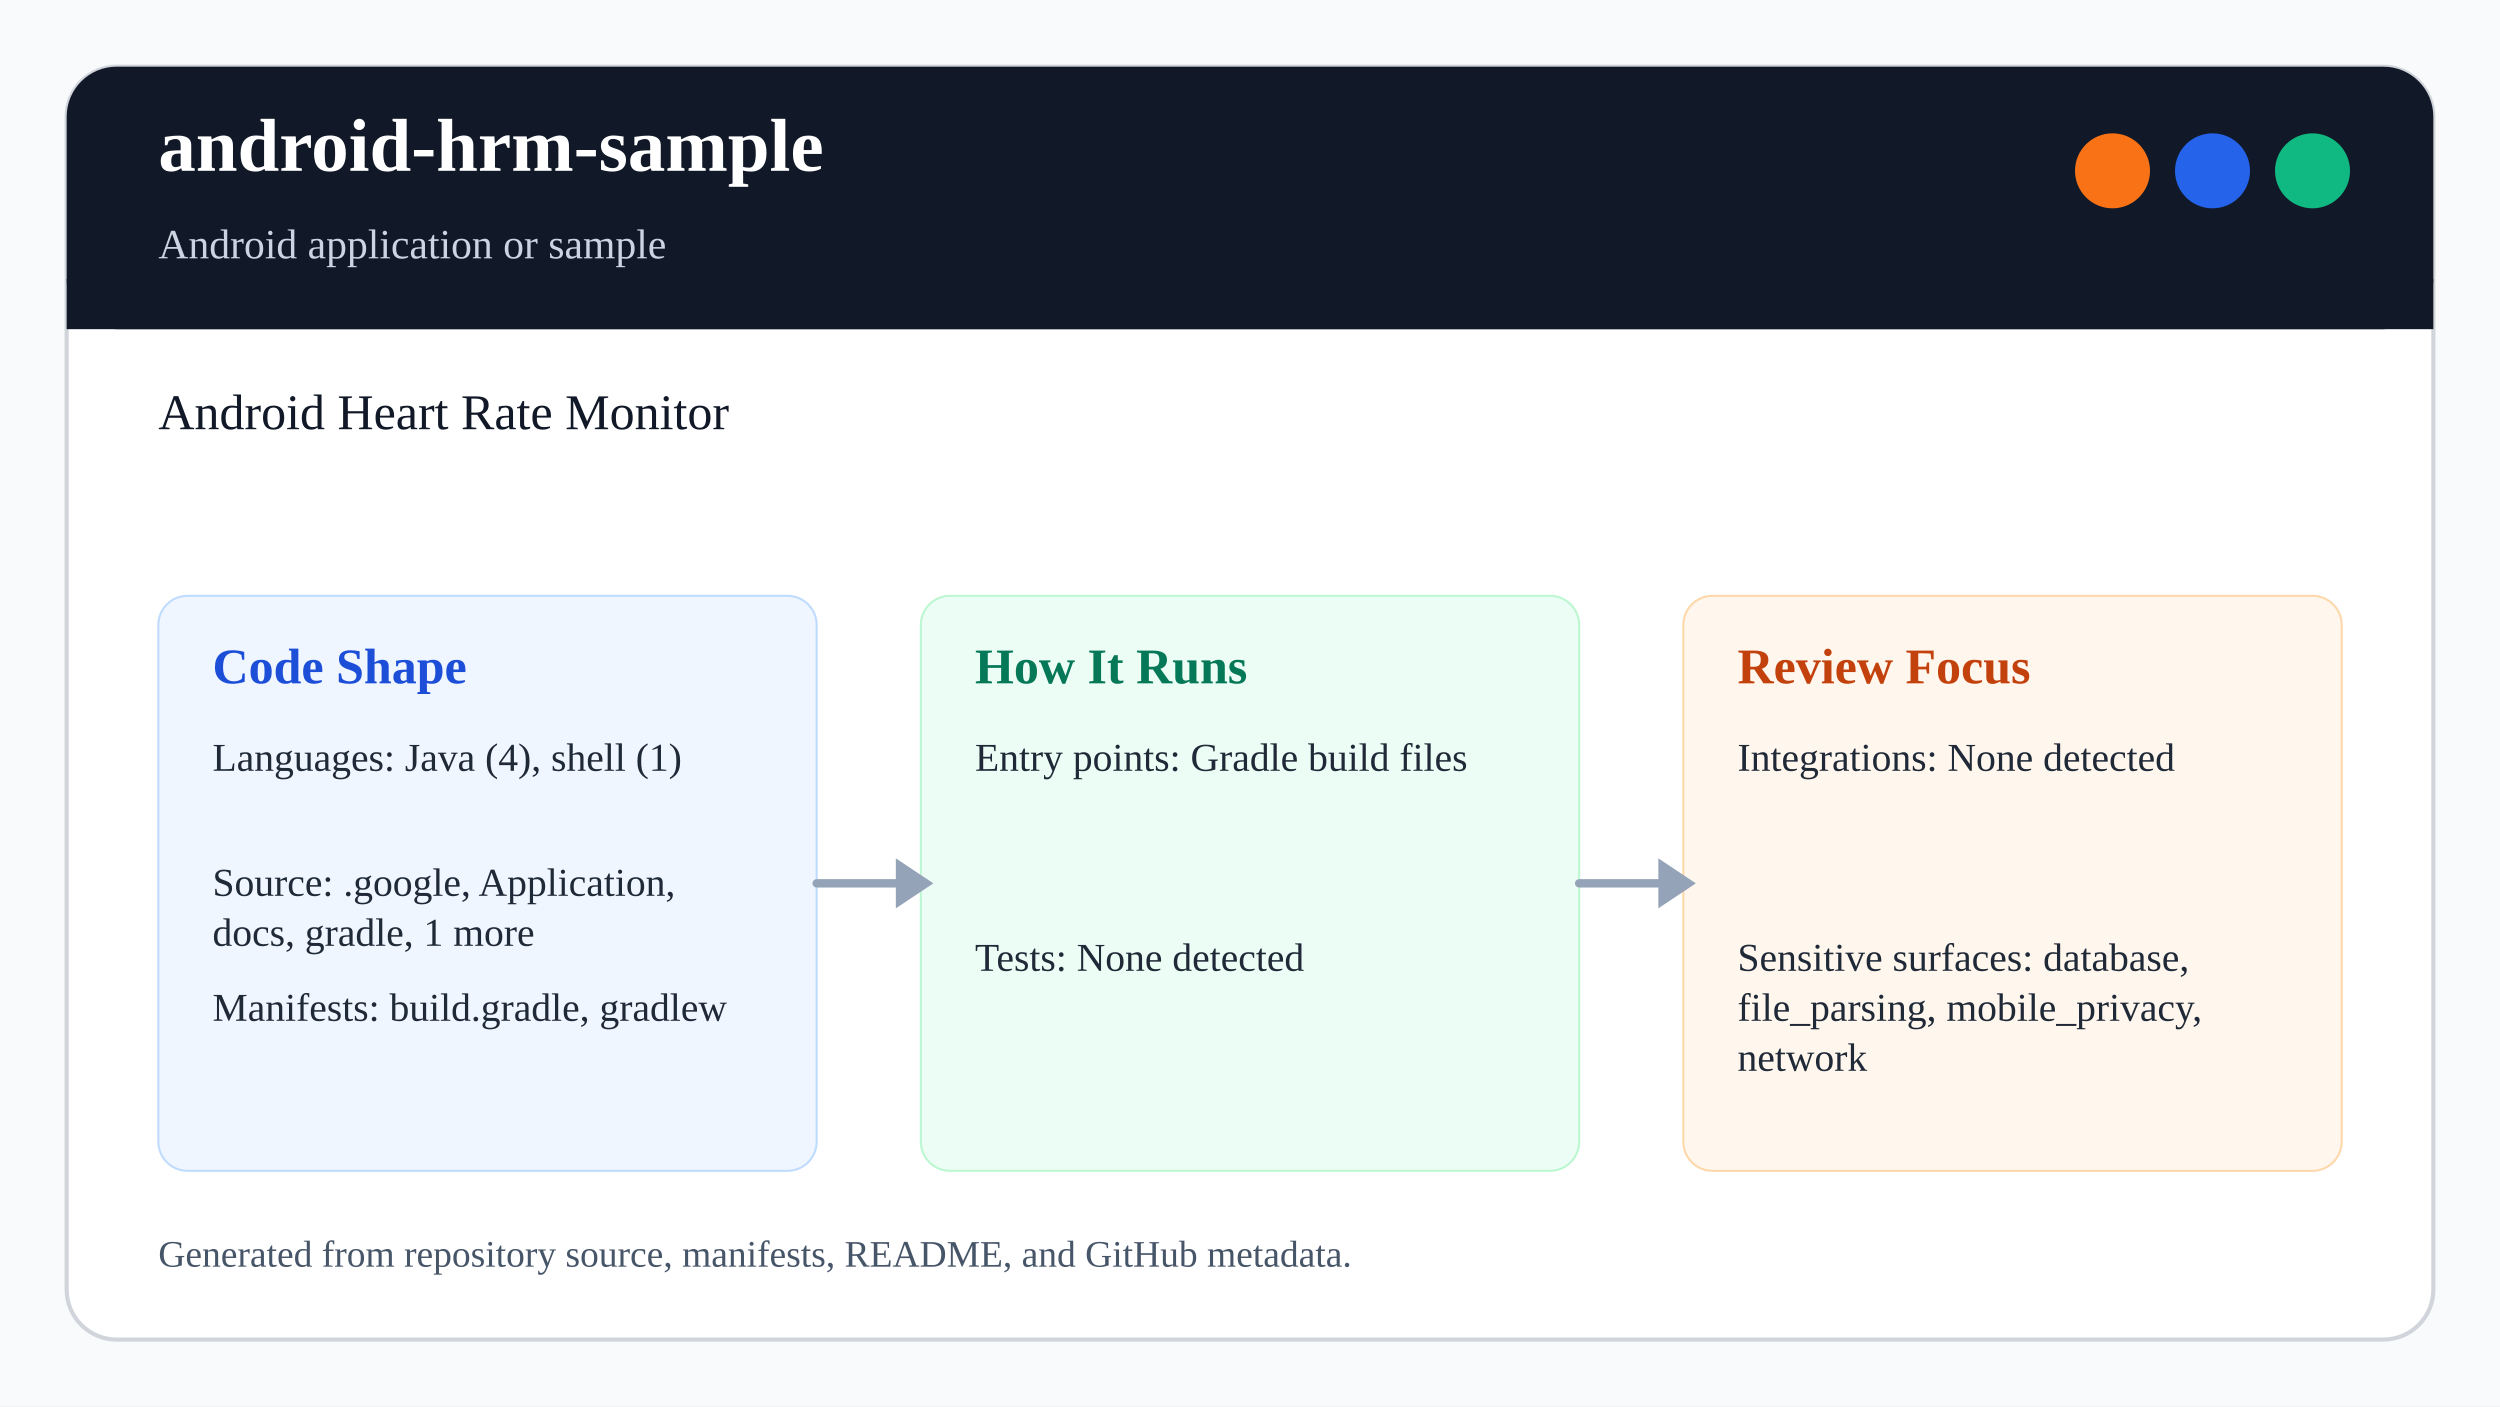
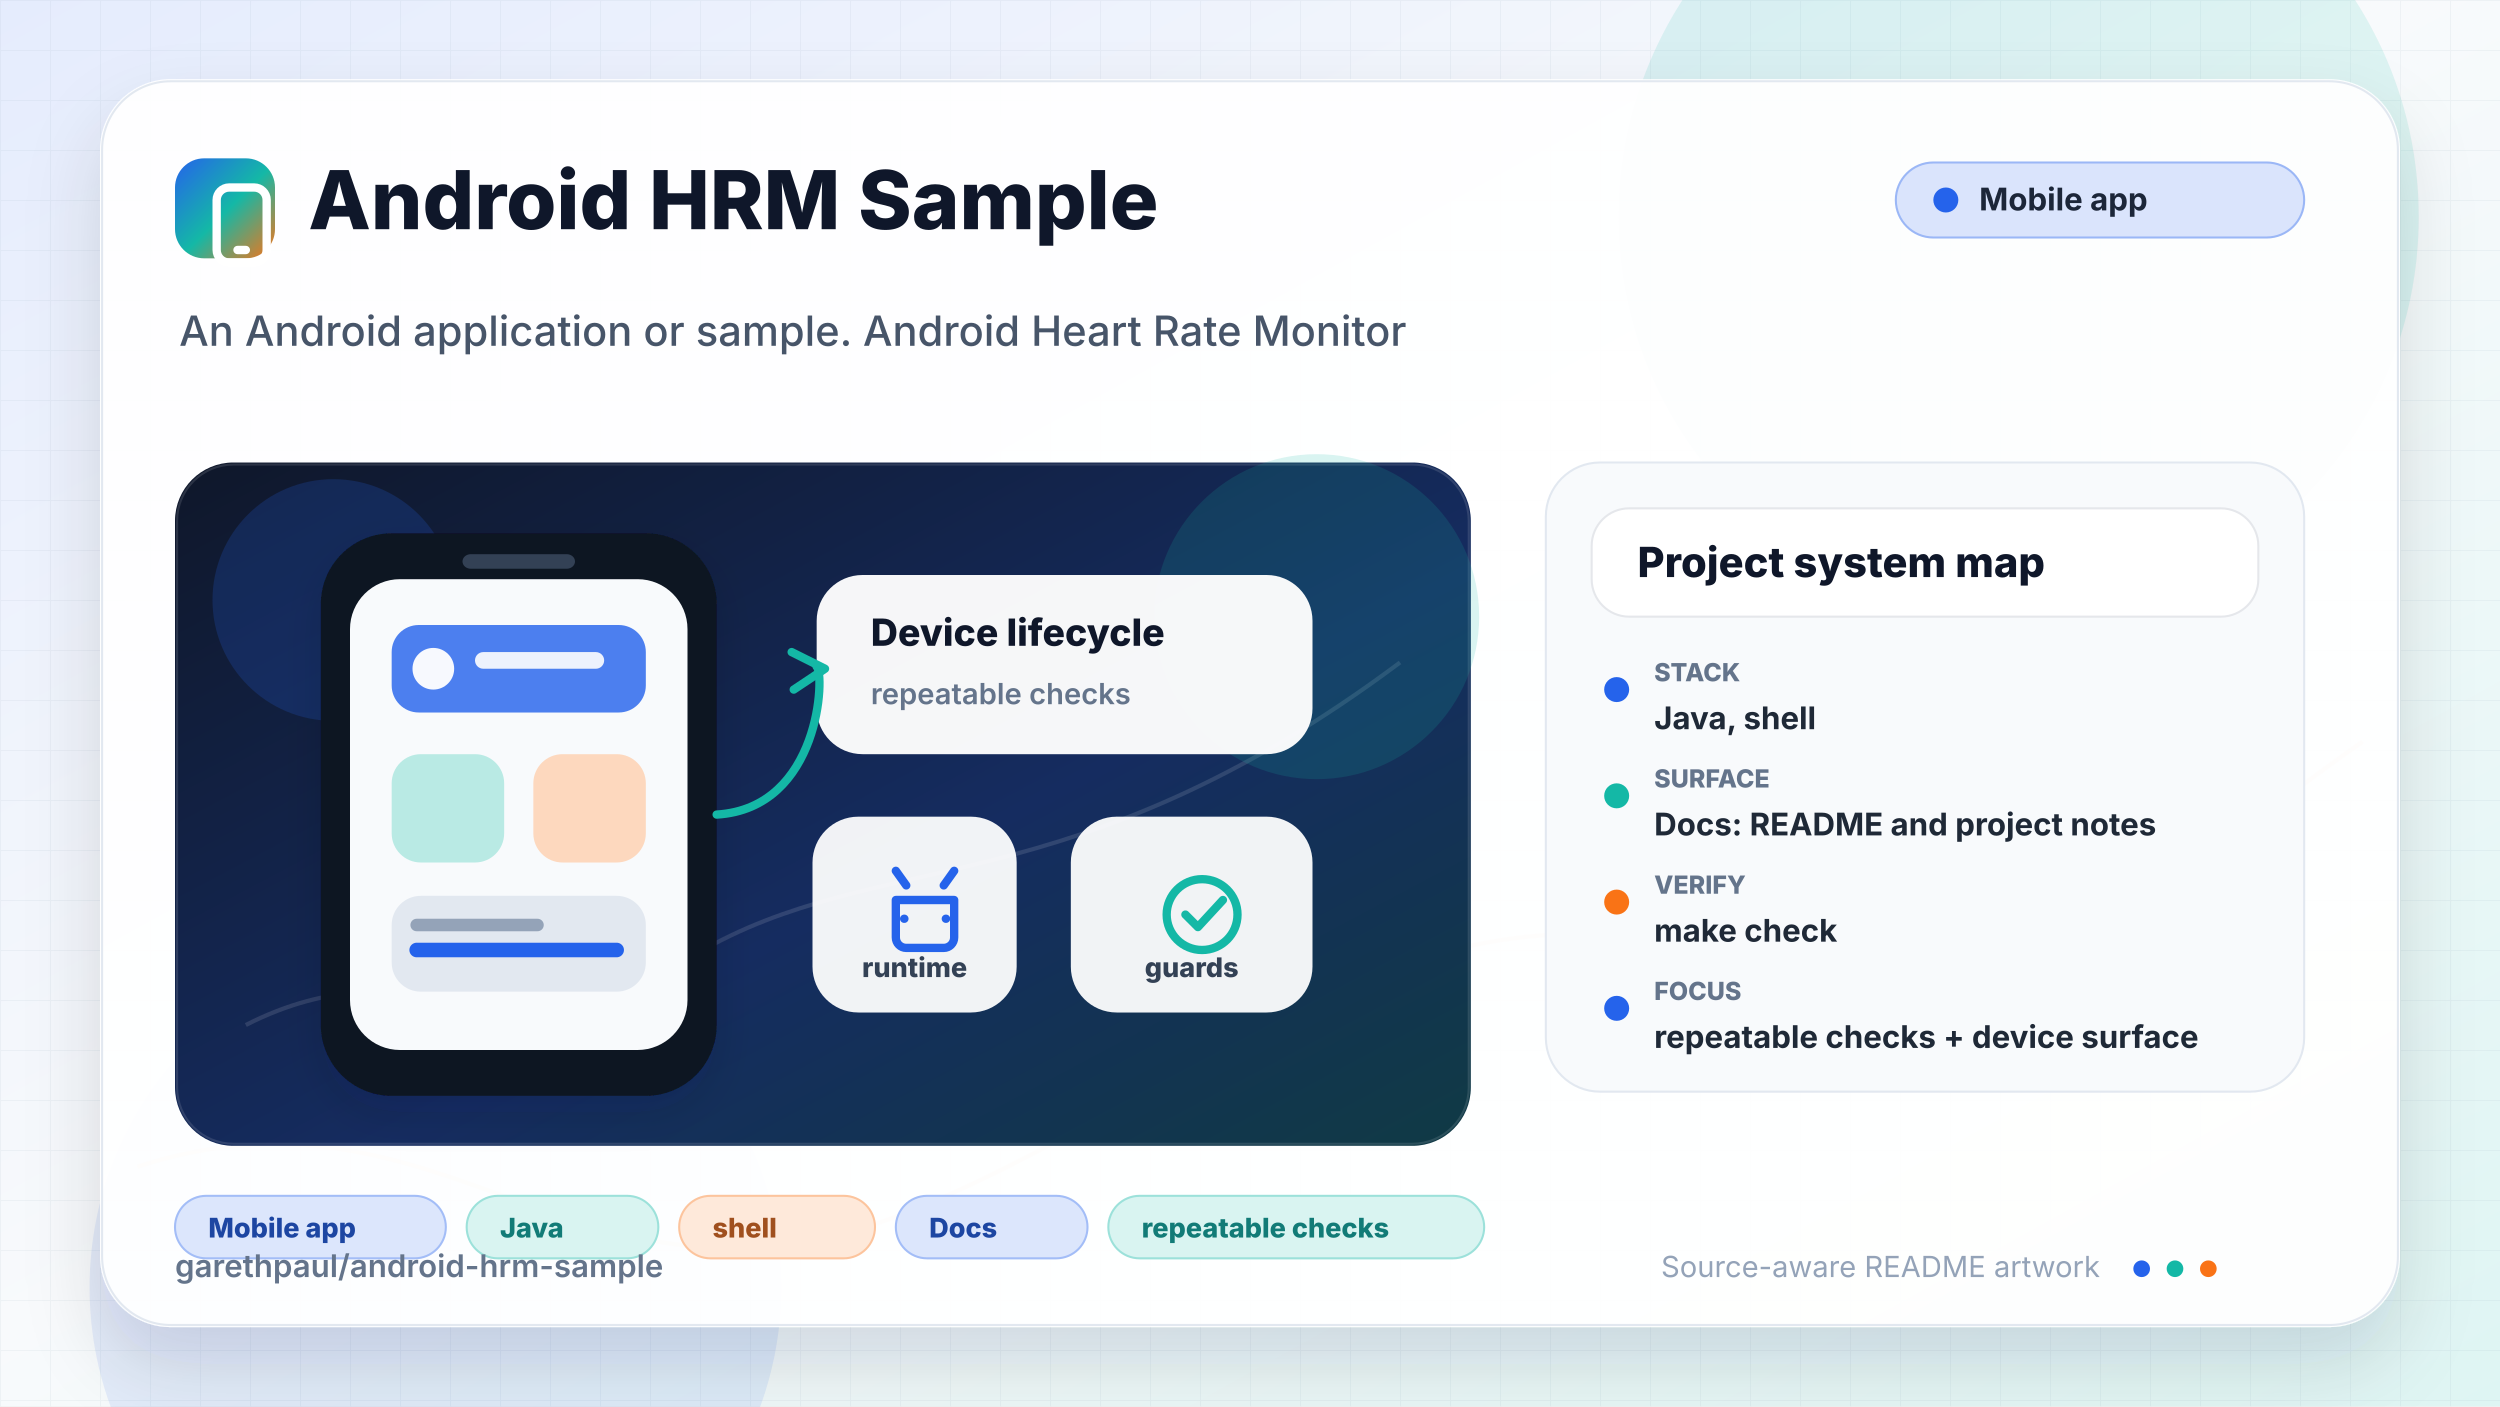
- <svg xmlns="http://www.w3.org/2000/svg" width="1200" height="675" viewBox="0 0 1200 675" role="img" aria-labelledby="title desc">
-   <rect width="1200" height="675" fill="#f8fafc" />
-   <rect x="32" y="32" width="1136" height="611" rx="24" fill="#ffffff" stroke="#d1d5db" stroke-width="2" />
-   <rect x="32" y="32" width="1136" height="126" rx="24" fill="#111827" />
-   <path d="M32 134h1136v24H32z" fill="#111827" />
-   <circle cx="1062" cy="82" r="18" fill="#2563eb" />
-   <circle cx="1110" cy="82" r="18" fill="#10b981" />
-   <circle cx="1014" cy="82" r="18" fill="#f97316" />
-   <text x="76" y="82" font-size="36" fill="#ffffff" font-weight="700">android-hrm-sample</text>
-   <text x="76" y="124" font-size="20" fill="#cbd5e1">Android application or sample</text>
-   <text x="76" y="206" font-size="24" fill="#111827">Android Heart Rate Monitor</text>
-   <rect x="76" y="286" width="316" height="276" rx="14" fill="#eff6ff" stroke="#bfdbfe" />
-   <text x="102" y="328" font-size="24" font-weight="700" fill="#1d4ed8">Code Shape</text>
-   <text x="102" y="370" font-size="19" fill="#1f2937">Languages: Java (4), shell (1)</text>
-   <text x="102" y="430" font-size="19" fill="#1f2937">Source: .google, Application,</text>
-   <text x="102" y="454" font-size="19" fill="#1f2937">docs, gradle, 1 more</text>
-   <text x="102" y="490" font-size="19" fill="#1f2937">Manifests: build.gradle, gradlew</text>
-   <rect x="442" y="286" width="316" height="276" rx="14" fill="#ecfdf5" stroke="#bbf7d0" />
-   <text x="468" y="328" font-size="24" font-weight="700" fill="#047857">How It Runs</text>
-   <text x="468" y="370" font-size="19" fill="#1f2937">Entry points: Gradle build files</text>
-   <text x="468" y="466" font-size="19" fill="#1f2937">Tests: None detected</text>
-   <rect x="808" y="286" width="316" height="276" rx="14" fill="#fff7ed" stroke="#fed7aa" />
-   <text x="834" y="328" font-size="24" font-weight="700" fill="#c2410c">Review Focus</text>
-   <text x="834" y="370" font-size="19" fill="#1f2937">Integrations: None detected</text>
-   <text x="834" y="466" font-size="19" fill="#1f2937">Sensitive surfaces: database,</text>
-   <text x="834" y="490" font-size="19" fill="#1f2937">file_parsing, mobile_privacy,</text>
-   <text x="834" y="514" font-size="19" fill="#1f2937">network</text>
-   <path d="M392 424h50" stroke="#94a3b8" stroke-width="4" stroke-linecap="round" />
-   <path d="M430 412l18 12-18 12z" fill="#94a3b8" />
-   <path d="M758 424h50" stroke="#94a3b8" stroke-width="4" stroke-linecap="round" />
-   <path d="M796 412l18 12-18 12z" fill="#94a3b8" />
-   <text x="76" y="608" font-size="18" fill="#475569">Generated from repository source, manifests, README, and GitHub metadata.</text>
+ <svg xmlns="http://www.w3.org/2000/svg" width="1200" height="675" viewBox="0 0 1200 675" role="img" aria-labelledby="p1afz4pv-title p1afz4pv-desc">
+   <defs>
+     <linearGradient id="p1afz4pv-bg" x1="0" y1="0" x2="1" y2="1">
+       <stop offset="0%" stop-color="#e5ecfd" />
+       <stop offset="48%" stop-color="#f8fafc" />
+       <stop offset="100%" stop-color="#def5f3" />
+     </linearGradient>
+     <linearGradient id="p1afz4pv-stage" x1="0" y1="0" x2="1" y2="1">
+       <stop offset="0%" stop-color="#0f172a" />
+       <stop offset="58%" stop-color="#152c60" />
+       <stop offset="100%" stop-color="#103a45" />
+     </linearGradient>
+     <linearGradient id="p1afz4pv-accent" x1="0" y1="0" x2="1" y2="1">
+       <stop offset="0%" stop-color="#2563eb" />
+       <stop offset="52%" stop-color="#14b8a6" />
+       <stop offset="100%" stop-color="#f97316" />
+     </linearGradient>
+     <linearGradient id="p1afz4pv-soft" x1="0" y1="0" x2="1" y2="1">
+       <stop offset="0%" stop-color="#cbdafa" />
+       <stop offset="100%" stop-color="#fee0cc" />
+     </linearGradient>
+     <filter id="p1afz4pv-shadow" x="-20%" y="-20%" width="140%" height="150%">
+       <feDropShadow dx="0" dy="18" stdDeviation="18" flood-color="#0f172a" flood-opacity="0.14" />
+     </filter>
+     <filter id="p1afz4pv-miniShadow" x="-20%" y="-20%" width="140%" height="150%">
+       <feDropShadow dx="0" dy="8" stdDeviation="10" flood-color="#0f172a" flood-opacity="0.12" />
+     </filter>
+     <pattern id="p1afz4pv-grid" width="24" height="24" patternUnits="userSpaceOnUse">
+       <path d="M24 0H0v24" fill="none" stroke="#94a3b8" stroke-opacity="0.16" stroke-width="1" />
+     </pattern>
+     <style>
+       .label { font: 700 13px ui-sans-serif, system-ui, -apple-system, BlinkMacSystemFont, "Segoe UI", sans-serif; letter-spacing: 0; text-transform: uppercase; }
+       .body { font-family: ui-sans-serif, system-ui, -apple-system, BlinkMacSystemFont, "Segoe UI", sans-serif; letter-spacing: 0; }
+     </style>
+   </defs>
+   <rect width="1200" height="675" fill="url(#p1afz4pv-bg)" />
+   <rect width="1200" height="675" fill="url(#p1afz4pv-grid)" opacity="0.65" />
+   <circle cx="209" cy="618" r="166" fill="#2563eb" opacity="0.10" />
+   <circle cx="969" cy="104" r="192" fill="#14b8a6" opacity="0.12" />
+   <path d="M66 560 C214 512 278 642 430 584 C576 528 676 408 838 462 C966 504 1034 426 1134 356" fill="none" stroke="#f97316" stroke-width="2" stroke-opacity="0.18" />
+   <rect x="48" y="38" width="1104" height="599" rx="34" fill="#ffffff" opacity="0.94" filter="url(#p1afz4pv-shadow)" />
+   <rect x="49" y="39" width="1102" height="597" rx="33" fill="none" stroke="#e2e8f0" stroke-width="1" />
+   <g class="body">
+     <rect x="84" y="76" width="48" height="48" rx="14" fill="url(#p1afz4pv-accent)" />
+     <rect x="104" y="90" width="24" height="36" rx="6" stroke="#ffffff" stroke-width="4" stroke-linecap="round" stroke-linejoin="round" fill="none" />
+     <path d="M16 30h4" transform="translate(98 90)" stroke="#ffffff" stroke-width="4" stroke-linecap="round" stroke-linejoin="round" fill="none" />
+     <text x="148" y="110" fill="#0f172a" font-size="39" font-weight="800">Android HRM Sample</text>
+     <rect x="910" y="78" width="196" height="36" rx="18" fill="#dae4fc" stroke="#9bb7f6" />
+     <circle cx="934" cy="96" r="6" fill="#2563eb" />
+     <text x="950" y="101" fill="#1c2639" font-size="15" font-weight="700">Mobile app</text>
+     <text x="86" y="166" fill="#475569" font-size="20" font-weight="500">An Android application or sample. Android Heart Rate Monitor</text>
+   </g>
+   <g transform="translate(84 222)">
+     <rect x="0" y="0" width="622" height="328" rx="28" fill="url(#p1afz4pv-stage)" />
+     <rect x="1" y="1" width="620" height="326" rx="27" fill="none" stroke="#ffffff" stroke-opacity="0.12" />
+     <path d="M34 270 C116 228 166 286 250 236 C338 184 430 214 588 96" fill="none" stroke="#ffffff" stroke-opacity="0.12" stroke-width="2" />
+     <circle cx="76" cy="66" r="58" fill="#2563eb" opacity="0.20" />
+     <circle cx="548" cy="74" r="78" fill="#14b8a6" opacity="0.16" />
+     <g class="body">
+       <rect x="70" y="34" width="190" height="270" rx="34" fill="#0b1220" filter="url(#p1afz4pv-miniShadow)" />
+       <rect x="84" y="56" width="162" height="226" rx="24" fill="#f8fafc" />
+       <rect x="138" y="44" width="54" height="7" rx="4" fill="#334155" />
+       <rect x="104" y="78" width="122" height="42" rx="13" fill="#4c7fef" />
+       <circle cx="124" cy="99" r="10" fill="#ffffff" opacity="0.95" />
+       <rect x="144" y="91" width="62" height="8" rx="4" fill="#ffffff" opacity="0.9" />
+       <rect x="104" y="140" width="54" height="52" rx="14" fill="#b9eae4" />
+       <rect x="172" y="140" width="54" height="52" rx="14" fill="#fdd8be" />
+       <rect x="104" y="208" width="122" height="46" rx="14" fill="#e2e8f0" />
+       <path d="M116 234h96" stroke="#2563eb" stroke-width="7" stroke-linecap="round" />
+       <path d="M116 222h58" stroke="#94a3b8" stroke-width="6" stroke-linecap="round" />
+       <rect x="308" y="54" width="238" height="86" rx="22" fill="#ffffff" opacity="0.96" />
+       <text x="334" y="88" fill="#0f172a" font-size="18" font-weight="800">Device lifecycle</text>
+       <text x="334" y="116" fill="#64748b" font-size="14" font-weight="600">repeatable checks</text>
+       <path d="M260 169 C310 166 312 101 308 98" fill="none" stroke="#14b8a6" stroke-width="4" stroke-linecap="round" />
+       <path d="M296 91 l16 8 -15 10" fill="none" stroke="#14b8a6" stroke-width="4" stroke-linecap="round" stroke-linejoin="round" />
+       <rect x="306" y="170" width="98" height="94" rx="22" fill="#ffffff" opacity="0.94" />
+       <rect x="430" y="170" width="116" height="94" rx="22" fill="#ffffff" opacity="0.94" />
+       <path d="M8 16h28v18a5 5 0 0 1-5 5H13a5 5 0 0 1-5-5V16z" transform="translate(338 194)" stroke="#2563eb" stroke-width="4" stroke-linecap="round" stroke-linejoin="round" fill="none" />
+       <path d="M13 9 8 2 M31 9l5-7 M12 25h.1 M32 25h.1" transform="translate(338 194)" stroke="#2563eb" stroke-width="4" stroke-linecap="round" stroke-linejoin="round" fill="none" />
+       <circle cx="493" cy="217" r="17" stroke="#14b8a6" stroke-width="4" stroke-linecap="round" stroke-linejoin="round" fill="none" />
+       <path d="M13 21l6 6 12-13" transform="translate(472 196)" stroke="#14b8a6" stroke-width="4" stroke-linecap="round" stroke-linejoin="round" fill="none" />
+       <text x="355" y="247" fill="#334155" font-size="13" text-anchor="middle" font-weight="800">runtime</text>
+       <text x="488" y="247" fill="#334155" font-size="13" text-anchor="middle" font-weight="800">guards</text>
+     </g>
+   </g>
+   <g class="body" transform="translate(742 222)">
+     <rect x="0" y="0" width="364" height="302" rx="26" fill="#f8fafc" stroke="#e2e8f0" />
+     <rect x="22" y="22" width="320" height="52" rx="18" fill="#ffffff" stroke="#e5e7eb" />
+     <text x="44" y="55" fill="#0f172a" font-size="20" font-weight="800">Project system map</text>
+     <g transform="translate(24 94)">
+       <circle cx="10" cy="15" r="6" fill="#2563eb" />
+       <text x="28" y="11" fill="#64748b" font-size="12" font-weight="800">STACK</text>
+       <text x="28" y="34" fill="#1f2937" font-size="15" font-weight="650">Java, shell</text>
+     </g>
+     <g transform="translate(24 145)">
+       <circle cx="10" cy="15" r="6" fill="#14b8a6" />
+       <text x="28" y="11" fill="#64748b" font-size="12" font-weight="800">SURFACE</text>
+       <text x="28" y="34" fill="#1f2937" font-size="15" font-weight="650">Docs: README and project notes</text>
+     </g>
+     <g transform="translate(24 196)">
+       <circle cx="10" cy="15" r="6" fill="#f97316" />
+       <text x="28" y="11" fill="#64748b" font-size="12" font-weight="800">VERIFY</text>
+       <text x="28" y="34" fill="#1f2937" font-size="15" font-weight="650">make check</text>
+     </g>
+     <g transform="translate(24 247)">
+       <circle cx="10" cy="15" r="6" fill="#2563eb" />
+       <text x="28" y="11" fill="#64748b" font-size="12" font-weight="800">FOCUS</text>
+       <text x="28" y="34" fill="#1f2937" font-size="15" font-weight="650">repeatable checks + device surface</text>
+     </g>
+   </g>
+   <g class="body">
+     <rect x="84" y="574" width="130" height="30" rx="15" fill="#dce6fc" stroke="#a3bdf7" />
+     <text x="100" y="594" fill="#1d46a2" font-size="13" font-weight="800">Mobile app</text>
+     <rect x="224" y="574" width="92" height="30" rx="15" fill="#d9f4f1" stroke="#9ce1da" />
+     <text x="240" y="594" fill="#127b77" font-size="13" font-weight="800">Java</text>
+     <rect x="326" y="574" width="94" height="30" rx="15" fill="#fee9da" stroke="#fcc49d" />
+     <text x="342" y="594" fill="#a0501e" font-size="13" font-weight="800">shell</text>
+     <rect x="430" y="574" width="92" height="30" rx="15" fill="#dce6fc" stroke="#a3bdf7" />
+     <text x="446" y="594" fill="#1d46a2" font-size="13" font-weight="800">Docs</text>
+     <rect x="532" y="574" width="180.4" height="30" rx="15" fill="#d9f4f1" stroke="#9ce1da" />
+     <text x="548" y="594" fill="#127b77" font-size="13" font-weight="800">repeatable checks</text>
+   </g>
+   <g class="body">
+     <text x="84" y="613" fill="#64748b" font-size="15" font-weight="600">garethpaul/android-hrm-sample</text>
+     <text x="1008" y="613" fill="#94a3b8" font-size="14" text-anchor="end">Source-aware README artwork</text>
+     <circle cx="1028" cy="609" r="4" fill="#2563eb" />
+     <circle cx="1044" cy="609" r="4" fill="#14b8a6" />
+     <circle cx="1060" cy="609" r="4" fill="#f97316" />
+   </g>
</svg>
